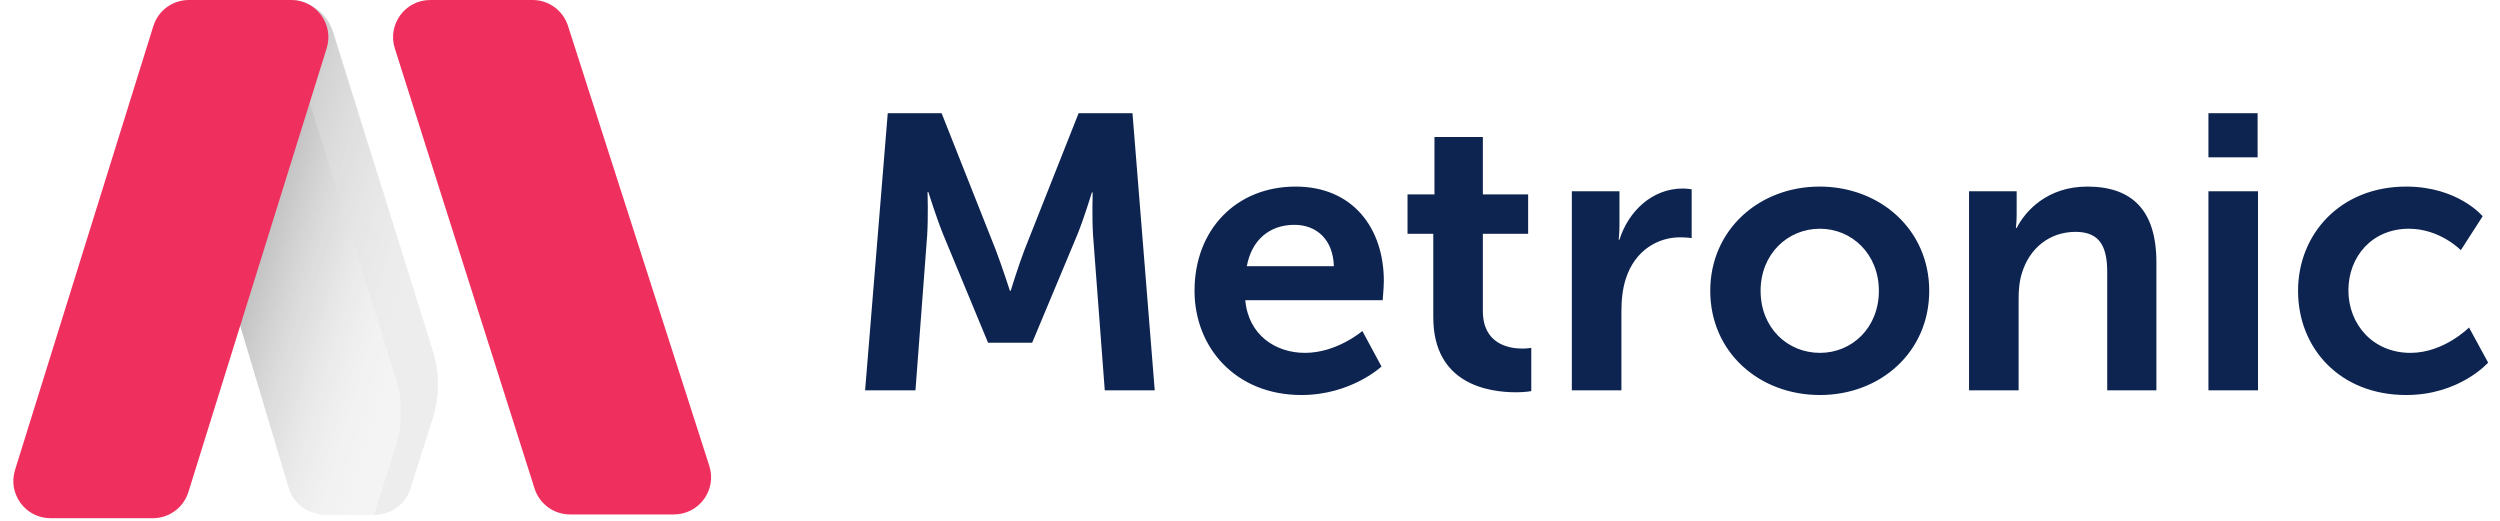
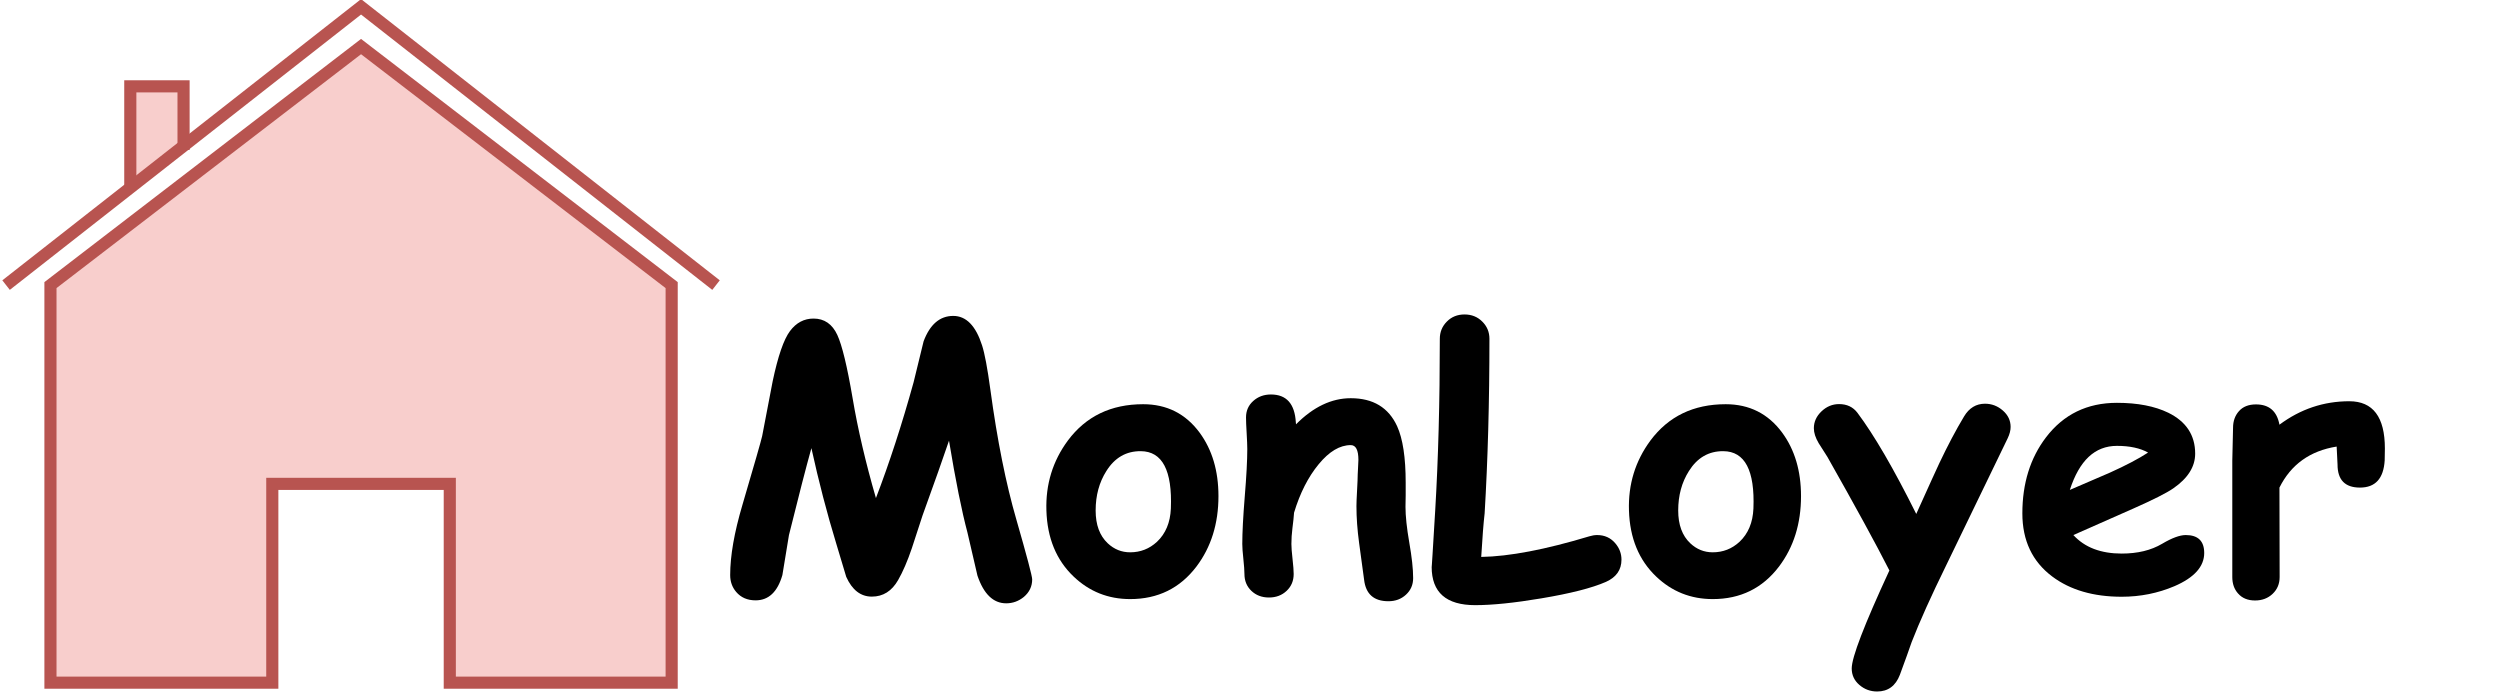
- <svg xmlns="http://www.w3.org/2000/svg" width="269" height="56" viewBox="0 0 269 56" fill="none">
-   <path d="M93.085 42H98.504L99.763 25.326C99.889 23.352 99.805 20.664 99.805 20.664H99.889C99.889 20.664 100.813 23.604 101.527 25.326L106.315 36.876H111.061L115.891 25.326C116.605 23.604 117.487 20.706 117.487 20.706H117.571C117.571 20.706 117.487 23.352 117.613 25.326L118.873 42H124.249L121.855 12.18H116.059L110.221 26.922C109.549 28.686 108.751 31.29 108.751 31.29H108.667C108.667 31.29 107.827 28.686 107.155 26.922L101.317 12.18H95.522L93.085 42ZM128.531 31.29C128.531 37.38 132.941 42.504 140.039 42.504C145.373 42.504 148.649 39.438 148.649 39.438L146.591 35.616C146.591 35.616 143.861 37.968 140.417 37.968C137.225 37.968 134.327 36.036 133.991 32.298H148.775C148.775 32.298 148.901 30.87 148.901 30.24C148.901 24.57 145.583 20.076 139.409 20.076C133.025 20.076 128.531 24.696 128.531 31.29ZM134.159 28.644C134.663 25.872 136.553 24.192 139.283 24.192C141.635 24.192 143.441 25.746 143.525 28.644H134.159ZM154.222 34.146C154.222 41.328 160.144 42.21 163.126 42.21C164.134 42.21 164.764 42.084 164.764 42.084V37.422C164.764 37.422 164.386 37.506 163.798 37.506C162.328 37.506 159.556 37.002 159.556 33.474V25.158H164.428V20.916H159.556V14.742H154.348V20.916H151.45V25.158H154.222V34.146ZM169.13 42H174.464V33.516C174.464 32.256 174.59 31.08 174.926 30.03C175.934 26.838 178.496 25.536 180.764 25.536C181.478 25.536 182.024 25.62 182.024 25.62V20.37C182.024 20.37 181.562 20.286 181.058 20.286C177.782 20.286 175.22 22.722 174.254 25.788H174.17C174.17 25.788 174.254 25.074 174.254 24.276V20.58H169.13V42ZM184.023 31.29C184.023 37.884 189.273 42.504 195.825 42.504C202.335 42.504 207.585 37.884 207.585 31.29C207.585 24.738 202.335 20.076 195.783 20.076C189.273 20.076 184.023 24.738 184.023 31.29ZM189.441 31.29C189.441 27.342 192.339 24.612 195.825 24.612C199.269 24.612 202.167 27.342 202.167 31.29C202.167 35.28 199.269 37.968 195.825 37.968C192.339 37.968 189.441 35.28 189.441 31.29ZM211.869 42H217.203V32.172C217.203 31.164 217.287 30.198 217.581 29.316C218.379 26.754 220.479 24.948 223.335 24.948C226.065 24.948 226.737 26.712 226.737 29.316V42H232.029V28.224C232.029 22.554 229.341 20.076 224.595 20.076C220.269 20.076 217.917 22.722 216.993 24.528H216.909C216.909 24.528 216.993 23.856 216.993 23.058V20.58H211.869V42ZM237.627 16.926H242.919V12.18H237.627V16.926ZM237.627 42H242.961V20.58H237.627V42ZM247.27 31.29C247.27 37.506 251.806 42.504 258.904 42.504C264.658 42.504 267.724 39.018 267.724 39.018L265.666 35.238C265.666 35.238 262.978 37.968 259.366 37.968C255.292 37.968 252.688 34.86 252.688 31.248C252.688 27.594 255.25 24.612 259.198 24.612C262.558 24.612 264.784 26.922 264.784 26.922L267.136 23.268C267.136 23.268 264.49 20.076 258.904 20.076C251.806 20.076 247.27 25.2 247.27 31.29Z" fill="#0D2451" />
-   <path d="M61.114 2.777L76.323 50.13C77.152 52.712 75.226 55.353 72.514 55.353H61.331C59.588 55.353 58.046 54.225 57.518 52.564L42.483 5.211C41.664 2.631 43.589 0 46.295 0H57.306C59.044 0 60.583 1.122 61.114 2.777Z" fill="#EF305E" />
-   <g filter="url(#filter0_i)">
-     <path d="M46.548 37.8L35.824 3.449C35.184 1.397 33.284 0 31.134 0C28.518 0 26.36 2.05 26.227 4.663L24.919 30.339C24.872 31.251 24.982 32.164 25.244 33.039L31.066 52.5C31.572 54.193 33.13 55.353 34.898 55.353H40.309C42.05 55.353 43.591 54.227 44.12 52.569L46.527 45.021C47.275 42.674 47.283 40.152 46.548 37.8Z" fill="#F4F4F4" />
-     <path d="M46.548 37.8L35.824 3.449C35.184 1.397 33.284 0 31.134 0C28.518 0 26.36 2.05 26.227 4.663L24.919 30.339C24.872 31.251 24.982 32.164 25.244 33.039L31.066 52.5C31.572 54.193 33.13 55.353 34.898 55.353H40.309C42.05 55.353 43.591 54.227 44.12 52.569L46.527 45.021C47.275 42.674 47.283 40.152 46.548 37.8Z" fill="url(#paint0_linear)" />
+ <svg xmlns="http://www.w3.org/2000/svg" xmlns:xlink="http://www.w3.org/1999/xlink" width="618pt" height="173.04pt" viewBox="0 0 618 173.04" version="1.1" id="svg59">
+   <defs id="defs29">
+     <g id="g24">
+       <g id="glyph-0-0" />
+       <g id="glyph-0-1">
+         <path d="M 23.25 -34.719 C 21.926 -29.969 20.078 -22.805 17.703 -13.234 C 17.148 -9.922 16.609 -6.625 16.078 -3.344 C 14.879 0.82 12.672 2.906 9.453 2.906 C 7.43 2.906 5.832 2.211 4.656 0.828 C 3.664 -0.336 3.172 -1.727 3.172 -3.344 C 3.172 -8.082 4.18 -13.867 6.203 -20.703 C 9.211 -30.922 10.836 -36.586 11.078 -37.703 C 11.922 -42.211 12.785 -46.723 13.672 -51.234 C 14.984 -57.453 16.41 -61.594 17.953 -63.656 C 19.492 -65.719 21.438 -66.75 23.781 -66.75 C 26.445 -66.75 28.406 -65.398 29.656 -62.703 C 30.832 -60.16 32.094 -54.945 33.438 -47.062 C 34.727 -39.414 36.648 -31.188 39.203 -22.375 C 42.535 -31.07 45.641 -40.617 48.516 -51.016 L 50.984 -61.125 C 52.555 -65.312 55 -67.406 58.312 -67.406 C 61.508 -67.406 63.883 -64.977 65.438 -60.125 C 66.082 -58.156 66.77 -54.488 67.5 -49.125 C 69.195 -36.645 71.336 -25.953 73.922 -17.047 C 76.523 -7.992 77.828 -3.07 77.828 -2.281 C 77.828 -0.551 77.141 0.895 75.766 2.062 C 74.473 3.113 73.02 3.641 71.406 3.641 C 68.219 3.641 65.848 1.359 64.297 -3.203 L 61.828 -13.844 C 60.422 -19.113 58.898 -26.688 57.266 -36.562 C 55.941 -32.633 53.758 -26.469 50.719 -18.062 L 48.078 -9.969 C 46.992 -6.781 45.863 -4.16 44.688 -2.109 C 43.133 0.617 40.969 1.984 38.188 1.984 C 35.438 1.984 33.328 0.352 31.859 -2.906 L 29.406 -11.078 C 27.113 -18.578 25.062 -26.457 23.25 -34.719 Z M 23.25 -34.719 " id="path3" />
+       </g>
+       <g id="glyph-0-2">
+         <path d="M 22.594 2.594 C 17.164 2.594 12.504 0.734 8.609 -2.984 C 4.336 -7.055 2.098 -12.492 1.891 -19.297 C 1.68 -25.766 3.453 -31.535 7.203 -36.609 C 11.66 -42.586 17.859 -45.578 25.797 -45.578 C 31.648 -45.578 36.305 -43.234 39.766 -38.547 C 42.867 -34.328 44.422 -29.098 44.422 -22.859 C 44.422 -16.055 42.609 -10.254 38.984 -5.453 C 34.91 -0.086 29.445 2.594 22.594 2.594 Z M 25.219 -33.969 C 21.613 -34 18.773 -32.359 16.703 -29.047 C 14.941 -26.266 14.062 -23.016 14.062 -19.297 C 14.062 -15.773 15.055 -13.078 17.047 -11.203 C 18.629 -9.711 20.477 -8.969 22.594 -8.969 C 25.133 -8.969 27.344 -9.832 29.219 -11.562 C 31.363 -13.582 32.508 -16.32 32.656 -19.781 C 33.031 -29.207 30.551 -33.938 25.219 -33.969 Z M 25.219 -33.969 " id="path6" />
+       </g>
+       <g id="glyph-0-3">
+         <path d="M 39.109 3.125 C 35.504 3.125 33.5 1.348 33.094 -2.203 C 32.676 -5.211 32.266 -8.242 31.859 -11.297 C 31.422 -14.516 31.203 -17.547 31.203 -20.391 C 31.203 -21.148 31.254 -22.453 31.359 -24.297 C 31.461 -26.148 31.516 -27.457 31.516 -28.219 C 31.516 -28.414 31.539 -28.93 31.594 -29.766 C 31.656 -30.609 31.688 -31.289 31.688 -31.812 C 31.688 -34.25 31.055 -35.469 29.797 -35.469 C 27.098 -35.469 24.453 -33.891 21.859 -30.734 C 19.266 -27.586 17.238 -23.598 15.781 -18.766 C 15.719 -17.797 15.582 -16.504 15.375 -14.891 C 15.207 -13.578 15.125 -12.289 15.125 -11.031 C 15.125 -10.207 15.219 -8.969 15.406 -7.312 C 15.594 -5.656 15.688 -4.422 15.688 -3.609 C 15.688 -1.93 15.109 -0.547 13.953 0.547 C 12.797 1.648 11.336 2.203 9.578 2.203 C 7.816 2.203 6.363 1.648 5.219 0.547 C 4.082 -0.547 3.516 -1.93 3.516 -3.609 C 3.516 -4.422 3.426 -5.656 3.25 -7.312 C 3.07 -8.969 2.984 -10.207 2.984 -11.031 C 2.984 -13.844 3.188 -17.754 3.594 -22.766 C 4.008 -27.773 4.219 -31.688 4.219 -34.5 C 4.219 -35.375 4.164 -36.68 4.062 -38.422 C 3.957 -40.172 3.906 -41.469 3.906 -42.312 C 3.906 -43.957 4.5 -45.312 5.688 -46.375 C 6.875 -47.445 8.332 -47.984 10.062 -47.984 C 13.906 -47.984 15.957 -45.688 16.219 -41.094 L 16.266 -40.609 C 20.535 -44.91 25.047 -47.062 29.797 -47.062 C 35.328 -47.062 39.148 -44.75 41.266 -40.125 C 42.672 -37.02 43.375 -32.375 43.375 -26.188 L 43.375 -23.078 C 43.344 -21.723 43.328 -20.77 43.328 -20.219 C 43.328 -17.926 43.641 -14.977 44.266 -11.375 C 44.898 -7.781 45.219 -4.852 45.219 -2.594 C 45.219 -0.945 44.629 0.414 43.453 1.5 C 42.285 2.582 40.836 3.125 39.109 3.125 Z M 39.109 3.125 " id="path9" />
+       </g>
+       <g id="glyph-0-4">
+         <path d="M 45.797 -1.672 C 42.336 -0.148 36.988 1.211 29.75 2.422 C 23.125 3.535 17.691 4.094 13.453 4.094 C 6.273 4.094 2.688 0.941 2.688 -5.359 C 2.688 -4.859 2.977 -9.504 3.562 -19.297 C 4.32 -32.004 4.703 -46.156 4.703 -61.75 C 4.703 -63.414 5.281 -64.832 6.438 -66 C 7.594 -67.176 9.051 -67.766 10.812 -67.766 C 12.57 -67.766 14.035 -67.176 15.203 -66 C 16.379 -64.832 16.969 -63.414 16.969 -61.75 C 16.969 -46.133 16.57 -31.75 15.781 -18.594 C 15.508 -16.25 15.227 -12.66 14.938 -7.828 C 21.883 -7.941 30.789 -9.641 41.656 -12.922 C 42.332 -13.129 42.977 -13.234 43.594 -13.234 C 45.438 -13.234 46.93 -12.555 48.078 -11.203 C 49.098 -10.004 49.609 -8.656 49.609 -7.156 C 49.609 -4.645 48.336 -2.816 45.797 -1.672 Z M 45.797 -1.672 " id="path12" />
+       </g>
+       <g id="glyph-0-5">
+         <path d="M 48.172 -37.141 C 44.973 -30.484 39.914 -20.035 33 -5.797 C 29.25 1.848 26.395 8.191 24.438 13.234 C 23.82 15.047 22.852 17.738 21.531 21.312 C 20.477 24.062 18.602 25.438 15.906 25.438 C 14.238 25.438 12.773 24.895 11.516 23.812 C 10.254 22.727 9.625 21.367 9.625 19.734 C 9.625 17.004 12.727 8.93 18.938 -4.484 C 15.719 -10.836 10.609 -20.195 3.609 -32.562 C 2.898 -33.676 2.18 -34.805 1.453 -35.953 C 0.66 -37.297 0.266 -38.523 0.266 -39.641 C 0.266 -41.223 0.895 -42.613 2.156 -43.812 C 3.414 -45.008 4.863 -45.609 6.5 -45.609 C 8.438 -45.609 9.945 -44.895 11.031 -43.469 C 15.188 -37.926 20.035 -29.586 25.578 -18.453 C 28.711 -25.398 30.617 -29.594 31.297 -31.031 C 33.367 -35.395 35.398 -39.234 37.391 -42.547 C 38.648 -44.648 40.379 -45.703 42.578 -45.703 C 44.223 -45.703 45.688 -45.145 46.969 -44.031 C 48.258 -42.914 48.906 -41.555 48.906 -39.953 C 48.906 -39.098 48.66 -38.16 48.172 -37.141 Z M 48.172 -37.141 " id="path15" />
+       </g>
+       <g id="glyph-0-6">
+         <path d="M 26.625 2.016 C 19.625 2.016 13.898 0.348 9.453 -2.984 C 4.523 -6.68 2.062 -11.883 2.062 -18.594 C 2.062 -26 4.008 -32.266 7.906 -37.391 C 12.25 -43.078 18.094 -45.922 25.438 -45.922 C 30.539 -45.922 34.773 -45.102 38.141 -43.469 C 42.566 -41.289 44.781 -37.922 44.781 -33.359 C 44.781 -30.129 42.977 -27.27 39.375 -24.781 C 37.738 -23.645 34.441 -21.977 29.484 -19.781 L 14.672 -13.234 C 16.078 -11.703 17.773 -10.555 19.766 -9.797 C 21.766 -9.035 24.051 -8.656 26.625 -8.656 C 30.551 -8.656 33.879 -9.461 36.609 -11.078 C 39.035 -12.516 40.984 -13.234 42.453 -13.234 C 45.492 -13.234 47.016 -11.754 47.016 -8.797 C 47.016 -5.453 44.57 -2.723 39.688 -0.609 C 35.582 1.141 31.227 2.016 26.625 2.016 Z M 25.438 -35.281 C 22.719 -35.281 20.391 -34.375 18.453 -32.562 C 16.523 -30.75 14.973 -28.023 13.797 -24.391 C 17.109 -25.828 20.406 -27.25 23.688 -28.656 C 27.645 -30.438 30.797 -32.094 33.141 -33.625 C 31.172 -34.727 28.602 -35.281 25.438 -35.281 Z M 25.438 -35.281 " id="path18" />
+       </g>
+       <g id="glyph-0-7">
+         <path d="M 41.312 -31.688 C 41.039 -27.207 39.004 -24.969 35.203 -24.969 C 31.504 -24.969 29.656 -26.867 29.656 -30.672 L 29.438 -35.109 C 22.852 -34.055 18.141 -30.676 15.297 -24.969 L 15.344 -2.859 C 15.344 -1.191 14.77 0.188 13.625 1.281 C 12.477 2.383 11.023 2.938 9.266 2.938 C 7.453 2.938 6.047 2.352 5.047 1.188 C 4.109 0.133 3.641 -1.211 3.641 -2.859 L 3.641 -31.641 C 3.641 -32.547 3.672 -33.898 3.734 -35.703 C 3.797 -37.504 3.828 -38.859 3.828 -39.766 C 3.828 -41.41 4.316 -42.781 5.297 -43.875 C 6.273 -44.977 7.676 -45.531 9.5 -45.531 C 12.75 -45.531 14.68 -43.859 15.297 -40.516 C 20.484 -44.379 26.238 -46.312 32.562 -46.312 C 38.426 -46.312 41.359 -42.414 41.359 -34.625 C 41.359 -33.133 41.344 -32.156 41.312 -31.688 Z M 41.312 -31.688 " id="path21" />
+       </g>
+     </g>
+     <clipPath id="clip-0">
+       <path clip-rule="nonzero" d="M 0 0 L 209 0 L 209 171.75 L 0 171.75 Z M 0 0 " id="path26" />
+     </clipPath>
+   </defs>
+   <g fill="#000000" fill-opacity="1" id="g47">
+     <use xlink:href="#glyph-0-1" x="177.328" y="145.5" id="use31" />
+     <use xlink:href="#glyph-0-2" x="256.781" y="145.5" id="use33" />
+     <use xlink:href="#glyph-0-3" x="304.11" y="145.5" id="use35" />
+     <use xlink:href="#glyph-0-4" x="351.22" y="145.5" id="use37" />
+     <use xlink:href="#glyph-0-2" x="400.79" y="145.5" id="use39" />
+     <use xlink:href="#glyph-0-5" x="448.119" y="145.5" id="use41" />
+     <use xlink:href="#glyph-0-6" x="497.865" y="145.5" id="use43" />
+     <use xlink:href="#glyph-0-7" x="548.183" y="145.5" id="use45" />
  </g>
-   <path d="M20.317 0H31.332C34.029 0 35.953 2.615 35.151 5.19L20.27 52.947C19.749 54.619 18.201 55.758 16.451 55.758H5.436C2.739 55.758 0.815 53.143 1.617 50.568L16.498 2.81C17.019 1.139 18.566 0 20.317 0Z" fill="#EF305E" />
-   <defs>
-     <filter id="filter0_i" x="24.908" y="0" width="22.185" height="55.353" filterUnits="userSpaceOnUse" color-interpolation-filters="sRGB">
-       <feFlood flood-opacity="0" result="BackgroundImageFix" />
-       <feBlend mode="normal" in="SourceGraphic" in2="BackgroundImageFix" result="shape" />
-       <feColorMatrix in="SourceAlpha" type="matrix" values="0 0 0 0 0 0 0 0 0 0 0 0 0 0 0 0 0 0 127 0" result="hardAlpha" />
-       <feOffset dx="-4" dy="3" />
-       <feComposite in2="hardAlpha" operator="arithmetic" k2="-1" k3="1" />
-       <feColorMatrix type="matrix" values="0 0 0 0 0.904 0 0 0 0 0.893 0 0 0 0 0.893 0 0 0 0.4 0" />
-       <feBlend mode="normal" in2="shape" result="effect1_innerShadow" />
-     </filter>
-     <linearGradient id="paint0_linear" x1="29" y1="24.5" x2="49" y2="30.5" gradientUnits="userSpaceOnUse">
-       <stop stop-opacity="0.2" />
-       <stop offset="0.911" stop-color="white" stop-opacity="0" />
-     </linearGradient>
-   </defs>
+   <path fill-rule="nonzero" fill="rgb(97.249%, 80.779%, 79.999%)" fill-opacity="1" d="M 12.473 168.75 L 12.473 70.477 L 89.25 11.512 L 166.035 70.477 L 166.035 168.75 L 111.188 168.75 L 111.188 119.617 L 67.312 119.617 L 67.312 168.75 Z M 12.473 168.75 " id="path49" />
+   <g clip-path="url(#clip-0)" id="g53">
+     <path fill="none" stroke-width="4" stroke-linecap="butt" stroke-linejoin="miter" stroke="#b85450" stroke-opacity="1" stroke-miterlimit="10" d="M 16.63,225 V 93.969 L 119,15.349 221.38,93.969 V 225 H 148.25 V 159.49 H 89.75 v 65.51 z m 0,0" transform="scale(0.75)" id="path51" />
+   </g>
+   <path fill-rule="nonzero" fill="rgb(97.249%, 80.779%, 79.999%)" fill-opacity="1" stroke-width="4" stroke-linecap="butt" stroke-linejoin="miter" stroke="rgb(72.159%, 32.939%, 31.369%)" stroke-opacity="1" stroke-miterlimit="10" d="M 42.948 62.521 L 42.948 28.458 L 60.5 28.458 L 60.5 49.422 " transform="matrix(0.75, 0, 0, 0.75, 0, 0)" id="path55" />
+   <path fill="none" stroke-width="4" stroke-linecap="butt" stroke-linejoin="miter" stroke="rgb(72.159%, 32.939%, 31.369%)" stroke-opacity="1" stroke-miterlimit="10" d="M 2 93.969 L 119 2.25 L 236 93.969 " transform="matrix(0.75, 0, 0, 0.75, 0, 0)" id="path57" />
</svg>
